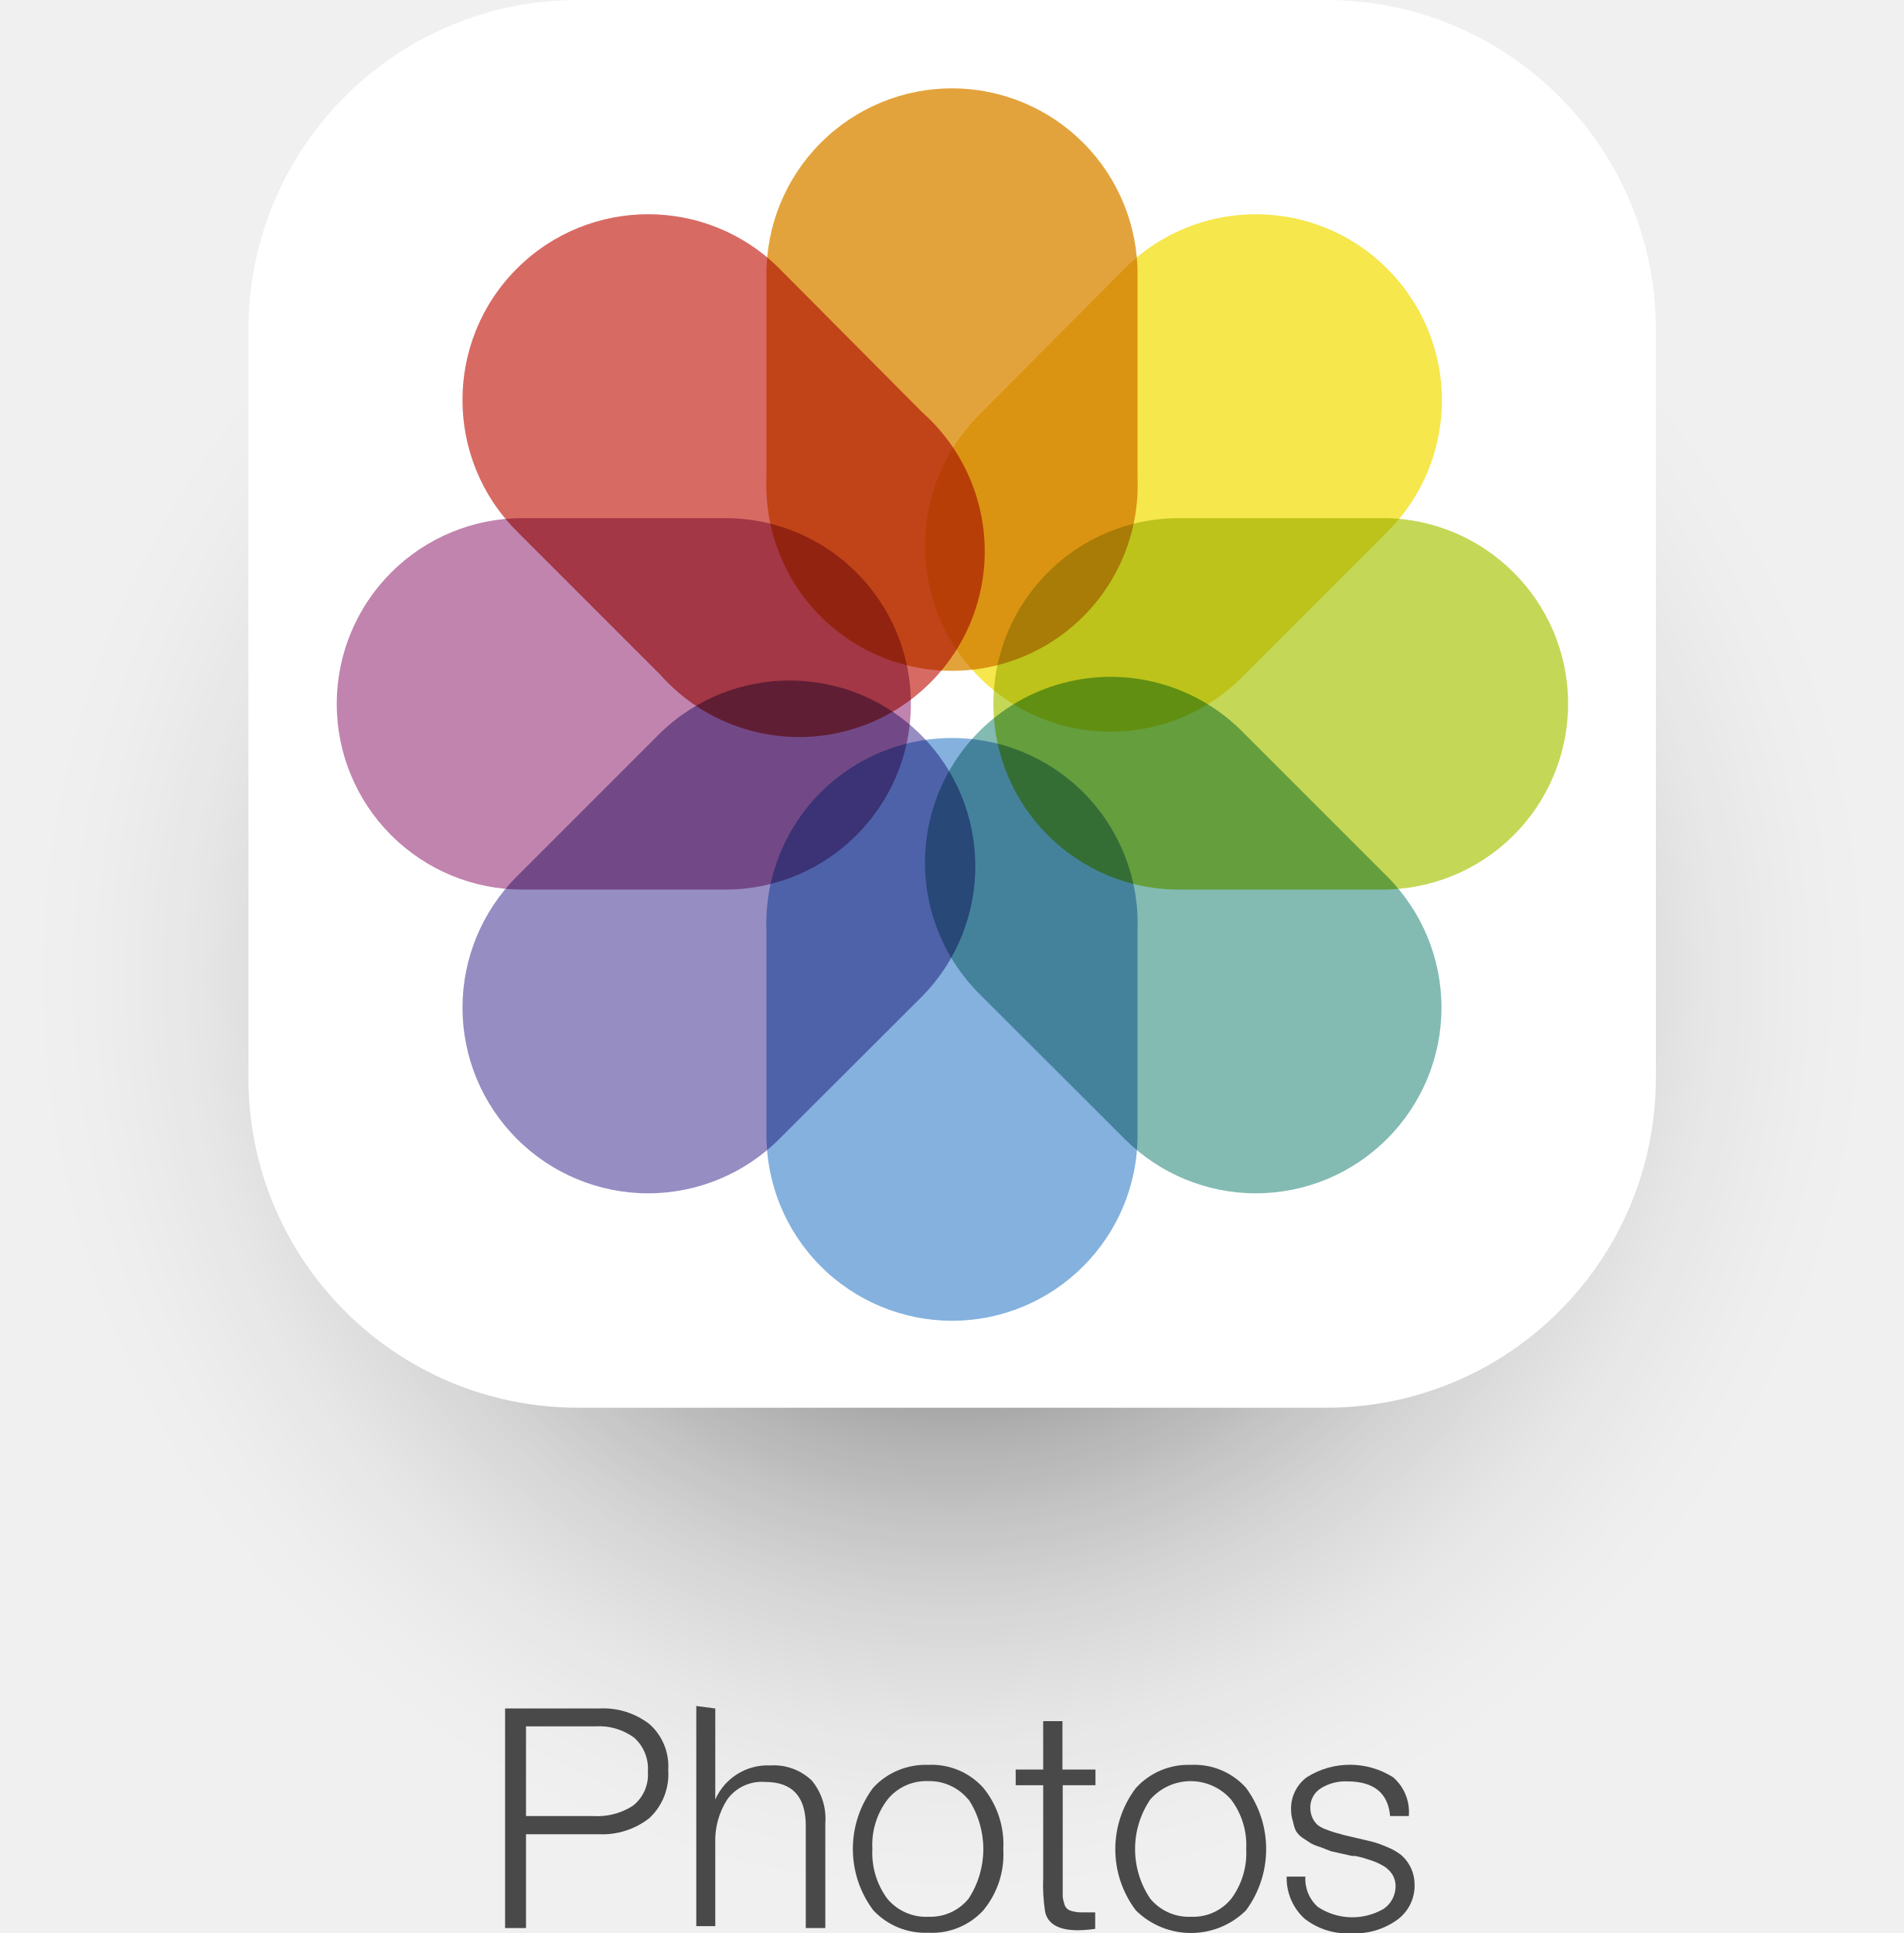
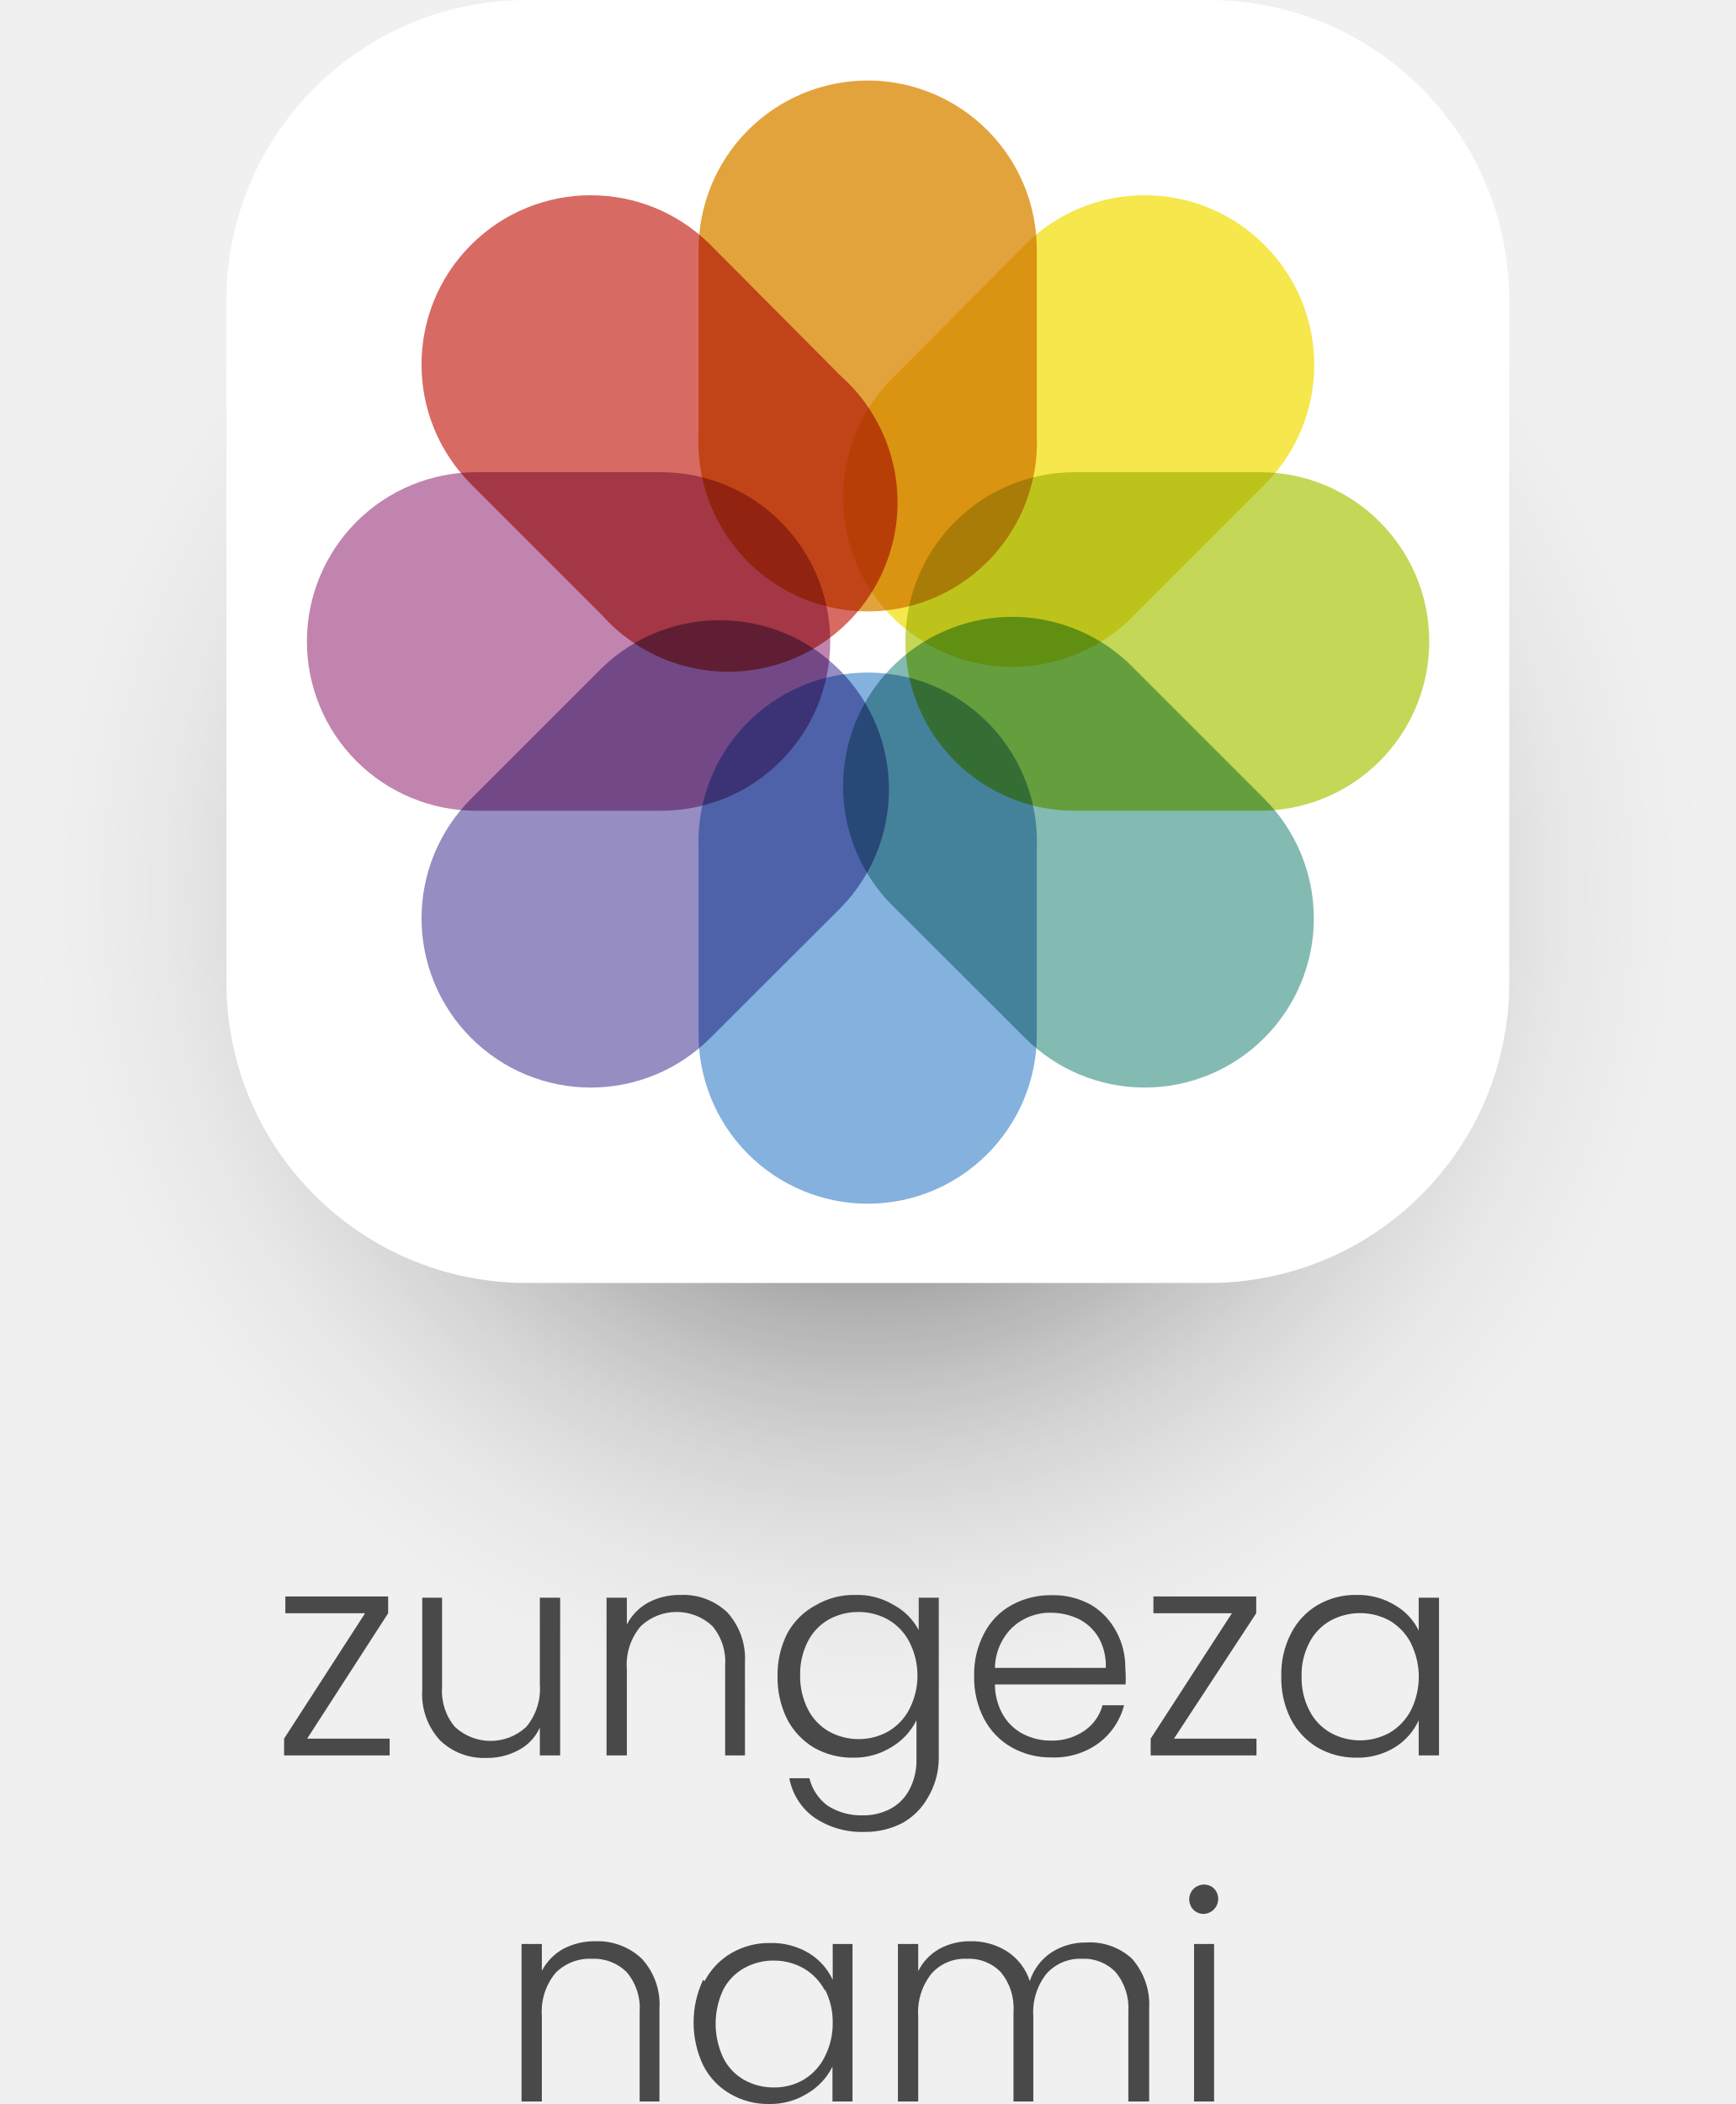
- <svg xmlns="http://www.w3.org/2000/svg" viewBox="0 0 69.21 70.25">
+ <svg xmlns="http://www.w3.org/2000/svg" viewBox="0 0 69.21 83.9">
  <defs>
    <style>.cls-1{mask:url(#mask);filter:url(#luminosity-noclip-2);}.cls-10,.cls-11,.cls-12,.cls-13,.cls-14,.cls-15,.cls-2,.cls-8,.cls-9{mix-blend-mode:multiply;}.cls-2,.cls-4{fill:url(#Áåçûìÿííûé_ãðàäèåíò_17);}.cls-3{mask:url(#mask-2);}.cls-5{isolation:isolate;}.cls-6{mask:url(#mask-3);}.cls-7{fill:#fff;}.cls-8{fill:#e3a33c;}.cls-9{fill:#d86a64;}.cls-10{fill:#c184af;}.cls-11{fill:#968dc3;}.cls-12{fill:#85b1de;}.cls-13{fill:#83bbb3;}.cls-14{fill:#c5d757;}.cls-15{fill:#f5e74c;}.cls-16{fill:#494949;}.cls-17{filter:url(#luminosity-noclip);}</style>
-     <filter id="luminosity-noclip" x="0" y="-8419.4" width="69.21" height="32766" filterUnits="userSpaceOnUse" color-interpolation-filters="sRGB">
+     <filter id="luminosity-noclip" x="0" y="-7804.56" width="69.21" height="32766" filterUnits="userSpaceOnUse" color-interpolation-filters="sRGB">
      <feFlood flood-color="#fff" result="bg" />
      <feBlend in="SourceGraphic" in2="bg" />
    </filter>
-     <mask id="mask" x="0" y="-8419.4" width="69.21" height="32766" maskUnits="userSpaceOnUse">
+     <mask id="mask" x="0" y="-7804.56" width="69.21" height="32766" maskUnits="userSpaceOnUse">
      <g class="cls-17" />
    </mask>
    <radialGradient id="Áåçûìÿííûé_ãðàäèåíò_17" cx="34.61" cy="35.47" r="34.61" gradientUnits="userSpaceOnUse">
      <stop offset="0" stop-color="#fff" />
      <stop offset="1" />
    </radialGradient>
    <filter id="luminosity-noclip-2" x="0" y="0.86" width="69.21" height="69.21" filterUnits="userSpaceOnUse" color-interpolation-filters="sRGB">
      <feFlood flood-color="#fff" result="bg" />
      <feBlend in="SourceGraphic" in2="bg" />
    </filter>
    <mask id="mask-2" x="0" y="0.86" width="69.21" height="69.21" maskUnits="userSpaceOnUse">
      <g class="cls-1">
        <circle class="cls-2" cx="34.61" cy="35.47" r="34.61" />
      </g>
    </mask>
    <mask id="mask-3" x="0" y="0.86" width="69.21" height="69.21" maskUnits="userSpaceOnUse">
      <g class="cls-3">
        <circle class="cls-4" cx="34.61" cy="35.47" r="34.61" />
      </g>
    </mask>
  </defs>
  <g class="cls-5">
    <g id="Layer_2" data-name="Layer 2">
      <g id="Ñëîé_1" data-name="Ñëîé 1">
        <g class="cls-6">
          <circle cx="34.61" cy="35.47" r="34.61" />
        </g>
        <rect class="cls-7" x="9.03" width="51.16" height="51.16" rx="11.98" />
        <path class="cls-8" d="M34.61,3.21A6.75,6.75,0,0,0,27.86,10v7.37a6.75,6.75,0,1,0,13.49,0V10A6.75,6.75,0,0,0,34.61,3.21Z" />
        <path class="cls-9" d="M18.79,9.76a6.75,6.75,0,0,0,0,9.55L24,24.52A6.75,6.75,0,1,0,33.54,15L28.33,9.76A6.75,6.75,0,0,0,18.79,9.76Z" />
        <path class="cls-10" d="M12.24,25.58A6.75,6.75,0,0,0,19,32.33h7.36a6.75,6.75,0,0,0,0-13.5H19A6.75,6.75,0,0,0,12.24,25.58Z" />
        <path class="cls-11" d="M18.79,41.39a6.74,6.74,0,0,0,9.54,0l5.21-5.2A6.75,6.75,0,0,0,24,26.64l-5.21,5.21A6.74,6.74,0,0,0,18.79,41.39Z" />
        <path class="cls-12" d="M34.61,48a6.75,6.75,0,0,0,6.74-6.75V33.83a6.75,6.75,0,1,0-13.49,0V41.2A6.75,6.75,0,0,0,34.61,48Z" />
        <path class="cls-13" d="M50.42,41.39a6.74,6.74,0,0,0,0-9.54l-5.21-5.21a6.75,6.75,0,1,0-9.54,9.55l5.21,5.2A6.74,6.74,0,0,0,50.42,41.39Z" />
        <path class="cls-14" d="M57,25.58a6.75,6.75,0,0,0-6.75-6.75H42.86a6.75,6.75,0,0,0,0,13.5h7.36A6.75,6.75,0,0,0,57,25.58Z" />
        <path class="cls-15" d="M50.42,9.76a6.75,6.75,0,0,0-9.54,0L35.67,15a6.75,6.75,0,1,0,9.54,9.55l5.21-5.21A6.75,6.75,0,0,0,50.42,9.76Z" />
-         <path class="cls-16" d="M18.36,62.09h3.42a2.75,2.75,0,0,1,1.83.57,2.05,2.05,0,0,1,.68,1.67,2.18,2.18,0,0,1-.68,1.74,2.76,2.76,0,0,1-1.85.59H19.12v3.41h-.76Zm.76.65V66h2.43A2.4,2.4,0,0,0,23,65.63a1.43,1.43,0,0,0,.55-1.24,1.51,1.51,0,0,0-.5-1.24,2.15,2.15,0,0,0-1.41-.41Z" />
-         <path class="cls-16" d="M26,62.09c0,1.91,0,3,0,3.31a2.08,2.08,0,0,1,2-1.24,2,2,0,0,1,1.51.55A2.18,2.18,0,0,1,30,66.26v3.81h-.71V66.35c0-1.06-.49-1.59-1.48-1.59a1.55,1.55,0,0,0-1.37.63A2.77,2.77,0,0,0,26,67v3h-.69v-8Z" />
-         <path class="cls-16" d="M33.74,64.14a2.52,2.52,0,0,1,2,.83,3.25,3.25,0,0,1,.73,2.24,3.18,3.18,0,0,1-.73,2.22,2.53,2.53,0,0,1-2,.81,2.58,2.58,0,0,1-2-.82,3.72,3.72,0,0,1,0-4.45A2.59,2.59,0,0,1,33.74,64.14ZM35.2,65.4a1.83,1.83,0,0,0-1.47-.67,1.81,1.81,0,0,0-1.47.67,2.72,2.72,0,0,0-.55,1.79A2.81,2.81,0,0,0,32.25,69a1.83,1.83,0,0,0,1.5.66A1.79,1.79,0,0,0,35.21,69a3.3,3.3,0,0,0,0-3.6Z" />
-         <path class="cls-16" d="M39.82,64.31v.57H38.63v3.66c0,.19,0,.33,0,.41a1.41,1.41,0,0,0,.07.28.33.33,0,0,0,.22.21,1.23,1.23,0,0,0,.43.06l.46,0v.6a5.12,5.12,0,0,1-.62.05c-.7,0-1.1-.22-1.2-.67a6.4,6.4,0,0,1-.07-1.26V64.88h-1v-.57h1V62.55h.7v1.76Z" />
-         <path class="cls-16" d="M43.29,64.14a2.52,2.52,0,0,1,2,.83,3.75,3.75,0,0,1,0,4.46,2.85,2.85,0,0,1-4,0,3.68,3.68,0,0,1,0-4.45A2.57,2.57,0,0,1,43.29,64.14Zm1.46,1.26a1.95,1.95,0,0,0-2.94,0,3.22,3.22,0,0,0,0,3.6,1.82,1.82,0,0,0,1.49.66A1.78,1.78,0,0,0,44.76,69a2.78,2.78,0,0,0,.54-1.8A2.74,2.74,0,0,0,44.75,65.4Z" />
-         <path class="cls-16" d="M51.21,66h-.68q-.11-1.26-1.56-1.26A1.67,1.67,0,0,0,48,65a.81.81,0,0,0-.37.7.87.87,0,0,0,.08.37.8.8,0,0,0,.18.25,1.11,1.11,0,0,0,.35.18,3.07,3.07,0,0,0,.44.14q.18.06.6.15l.59.14a3.54,3.54,0,0,1,.56.2,1.93,1.93,0,0,1,.52.3,1.42,1.42,0,0,1,.47,1.06,1.53,1.53,0,0,1-.63,1.28,2.62,2.62,0,0,1-1.66.49,2.52,2.52,0,0,1-1.72-.54,2,2,0,0,1-.64-1.52h.68a1.37,1.37,0,0,0,.45,1.1,2.27,2.27,0,0,0,2.4.07,1,1,0,0,0,.43-.81.82.82,0,0,0-.14-.47,1,1,0,0,0-.38-.32,2.32,2.32,0,0,0-.47-.19,3.36,3.36,0,0,0-.48-.13l-.11,0-.36-.08-.4-.09L48,67.13a1.91,1.91,0,0,1-.35-.14l-.29-.19a.83.83,0,0,1-.26-.27A1.72,1.72,0,0,1,47,66.2a1.37,1.37,0,0,1-.07-.42,1.42,1.42,0,0,1,.57-1.19,2.94,2.94,0,0,1,3.14,0A1.67,1.67,0,0,1,51.21,66Z" />
+         <path class="cls-16" d="M12.25,69.33h3.29V70H11.33v-.67l3.23-5H11.38v-.67h4.1v.67Z" />
+         <path class="cls-16" d="M22.34,63.71V70h-.81V68.89a1.9,1.9,0,0,1-.85.9,2.62,2.62,0,0,1-1.29.31,2.51,2.51,0,0,1-1.84-.7,2.7,2.7,0,0,1-.71-2V63.71h.79v3.58a2.21,2.21,0,0,0,.51,1.57,2.09,2.09,0,0,0,2.85,0,2.37,2.37,0,0,0,.54-1.69V63.71Z" />
+         <path class="cls-16" d="M29,64.29a2.73,2.73,0,0,1,.71,2V70h-.79V66.41a2.2,2.2,0,0,0-.51-1.57,2.09,2.09,0,0,0-2.85,0A2.37,2.37,0,0,0,25,66.57V70h-.81V63.71H25v1.07a2.09,2.09,0,0,1,.86-.88,2.69,2.69,0,0,1,1.28-.3A2.55,2.55,0,0,1,29,64.29Z" />
+         <path class="cls-16" d="M35.64,64a2.43,2.43,0,0,1,1,1V63.71h.8v6.45A3.09,3.09,0,0,1,37,71.69a2.64,2.64,0,0,1-1,1,3.19,3.19,0,0,1-1.52.36,3.36,3.36,0,0,1-2-.57,2.48,2.48,0,0,1-1-1.57h.8A1.93,1.93,0,0,0,33,72a2.47,2.47,0,0,0,1.42.39,2.31,2.31,0,0,0,1.09-.26,1.82,1.82,0,0,0,.76-.77,2.46,2.46,0,0,0,.28-1.19V68.6a2.56,2.56,0,0,1-1,1.07,2.8,2.8,0,0,1-1.54.42,3.08,3.08,0,0,1-1.55-.4,2.87,2.87,0,0,1-1.07-1.14,3.71,3.71,0,0,1-.38-1.71,3.63,3.63,0,0,1,.38-1.69A2.78,2.78,0,0,1,32.55,64a3,3,0,0,1,1.55-.4A2.8,2.8,0,0,1,35.64,64Zm.63,1.48a2.19,2.19,0,0,0-.84-.89,2.39,2.39,0,0,0-1.18-.31,2.43,2.43,0,0,0-1.2.3,2.11,2.11,0,0,0-.83.87,2.86,2.86,0,0,0-.31,1.35,2.93,2.93,0,0,0,.31,1.36,2.14,2.14,0,0,0,.83.88,2.44,2.44,0,0,0,1.2.31,2.39,2.39,0,0,0,1.18-.31,2.19,2.19,0,0,0,.84-.89,2.94,2.94,0,0,0,0-2.67Z" />
+         <path class="cls-16" d="M44.89,67.17H39.68A2.42,2.42,0,0,0,40,68.38a2,2,0,0,0,.81.77,2.45,2.45,0,0,0,1.11.26A2.26,2.26,0,0,0,43.27,69a1.79,1.79,0,0,0,.7-1h.86a2.73,2.73,0,0,1-1,1.5,3,3,0,0,1-1.89.58,3.13,3.13,0,0,1-1.59-.4,2.79,2.79,0,0,1-1.1-1.13,3.54,3.54,0,0,1-.4-1.71,3.48,3.48,0,0,1,.4-1.71A2.7,2.7,0,0,1,40.35,64a3.24,3.24,0,0,1,1.6-.39,3.07,3.07,0,0,1,1.57.39,2.72,2.72,0,0,1,1,1.06,3,3,0,0,1,.36,1.46A5.14,5.14,0,0,1,44.89,67.17Zm-1.07-1.86a1.93,1.93,0,0,0-.8-.75,2.58,2.58,0,0,0-1.11-.25,2.2,2.2,0,0,0-1.53.58,2.3,2.3,0,0,0-.7,1.62H44.1A2.27,2.27,0,0,0,43.82,65.31Z" />
+         <path class="cls-16" d="M46.82,69.33h3.29V70H45.89v-.67l3.24-5H46v-.67h4.1v.67Z" />
+         <path class="cls-16" d="M51.48,65.15A2.78,2.78,0,0,1,52.55,64a3,3,0,0,1,1.55-.4,2.81,2.81,0,0,1,1.55.42,2.35,2.35,0,0,1,.93,1V63.71h.81V70h-.81V68.6a2.47,2.47,0,0,1-.94,1.07,2.81,2.81,0,0,1-1.55.42,3.07,3.07,0,0,1-1.54-.4,2.87,2.87,0,0,1-1.07-1.14,3.59,3.59,0,0,1-.38-1.71A3.51,3.51,0,0,1,51.48,65.15Zm4.79.37a2.25,2.25,0,0,0-.84-.89,2.47,2.47,0,0,0-2.38,0,2.11,2.11,0,0,0-.83.87,2.75,2.75,0,0,0-.31,1.35,2.81,2.81,0,0,0,.31,1.36,2.14,2.14,0,0,0,.83.88,2.44,2.44,0,0,0,2.38,0,2.25,2.25,0,0,0,.84-.89,3,3,0,0,0,0-2.67Z" />
+         <path class="cls-16" d="M25.59,78.1a2.69,2.69,0,0,1,.71,2V83.8h-.79V80.21A2.19,2.19,0,0,0,25,78.65a1.84,1.84,0,0,0-1.4-.54,1.9,1.9,0,0,0-1.45.57,2.41,2.41,0,0,0-.54,1.7V83.8H20.8V77.52h.81v1.07a2.14,2.14,0,0,1,.86-.88,2.69,2.69,0,0,1,1.28-.3A2.55,2.55,0,0,1,25.59,78.1Z" />
+         <path class="cls-16" d="M28.1,79a2.82,2.82,0,0,1,1.07-1.12,3,3,0,0,1,1.55-.4,2.87,2.87,0,0,1,1.55.41,2.45,2.45,0,0,1,.94,1.06V77.52H34V83.8h-.8V82.41a2.56,2.56,0,0,1-1,1.07,2.81,2.81,0,0,1-1.55.42,3,3,0,0,1-1.54-.41,2.75,2.75,0,0,1-1.07-1.14,4,4,0,0,1,0-3.4Zm4.8.38a2.21,2.21,0,0,0-.85-.89,2.39,2.39,0,0,0-1.18-.31,2.36,2.36,0,0,0-1.19.3,2.07,2.07,0,0,0-.84.87,3.19,3.19,0,0,0,0,2.7,2.07,2.07,0,0,0,.84.89,2.36,2.36,0,0,0,1.19.3,2.29,2.29,0,0,0,1.18-.31A2.19,2.19,0,0,0,32.9,82a2.88,2.88,0,0,0,.31-1.34A2.84,2.84,0,0,0,32.9,79.33Z" />
+         <path class="cls-16" d="M45.14,78.1a2.76,2.76,0,0,1,.69,2V83.8H45V80.21a2.23,2.23,0,0,0-.5-1.56,1.73,1.73,0,0,0-1.34-.54,1.79,1.79,0,0,0-1.42.59,2.46,2.46,0,0,0-.53,1.7v3.4h-.79V80.21a2.23,2.23,0,0,0-.5-1.56,1.75,1.75,0,0,0-1.36-.54,1.77,1.77,0,0,0-1.41.59,2.46,2.46,0,0,0-.53,1.7v3.4h-.81V77.52h.81V78.6a2.09,2.09,0,0,1,.85-.89,2.54,2.54,0,0,1,1.23-.3,2.63,2.63,0,0,1,1.44.39A2.21,2.21,0,0,1,41.07,79a2.16,2.16,0,0,1,.87-1.15,2.53,2.53,0,0,1,1.39-.39A2.47,2.47,0,0,1,45.14,78.1Z" />
+         <path class="cls-16" d="M47.6,76.16a.6.6,0,0,1,0-.84.61.61,0,0,1,.42-.17.57.57,0,0,1,.41.17.6.6,0,0,1-.41,1A.58.58,0,0,1,47.6,76.16Zm.82,1.36V83.8h-.8V77.52Z" />
      </g>
    </g>
  </g>
</svg>
